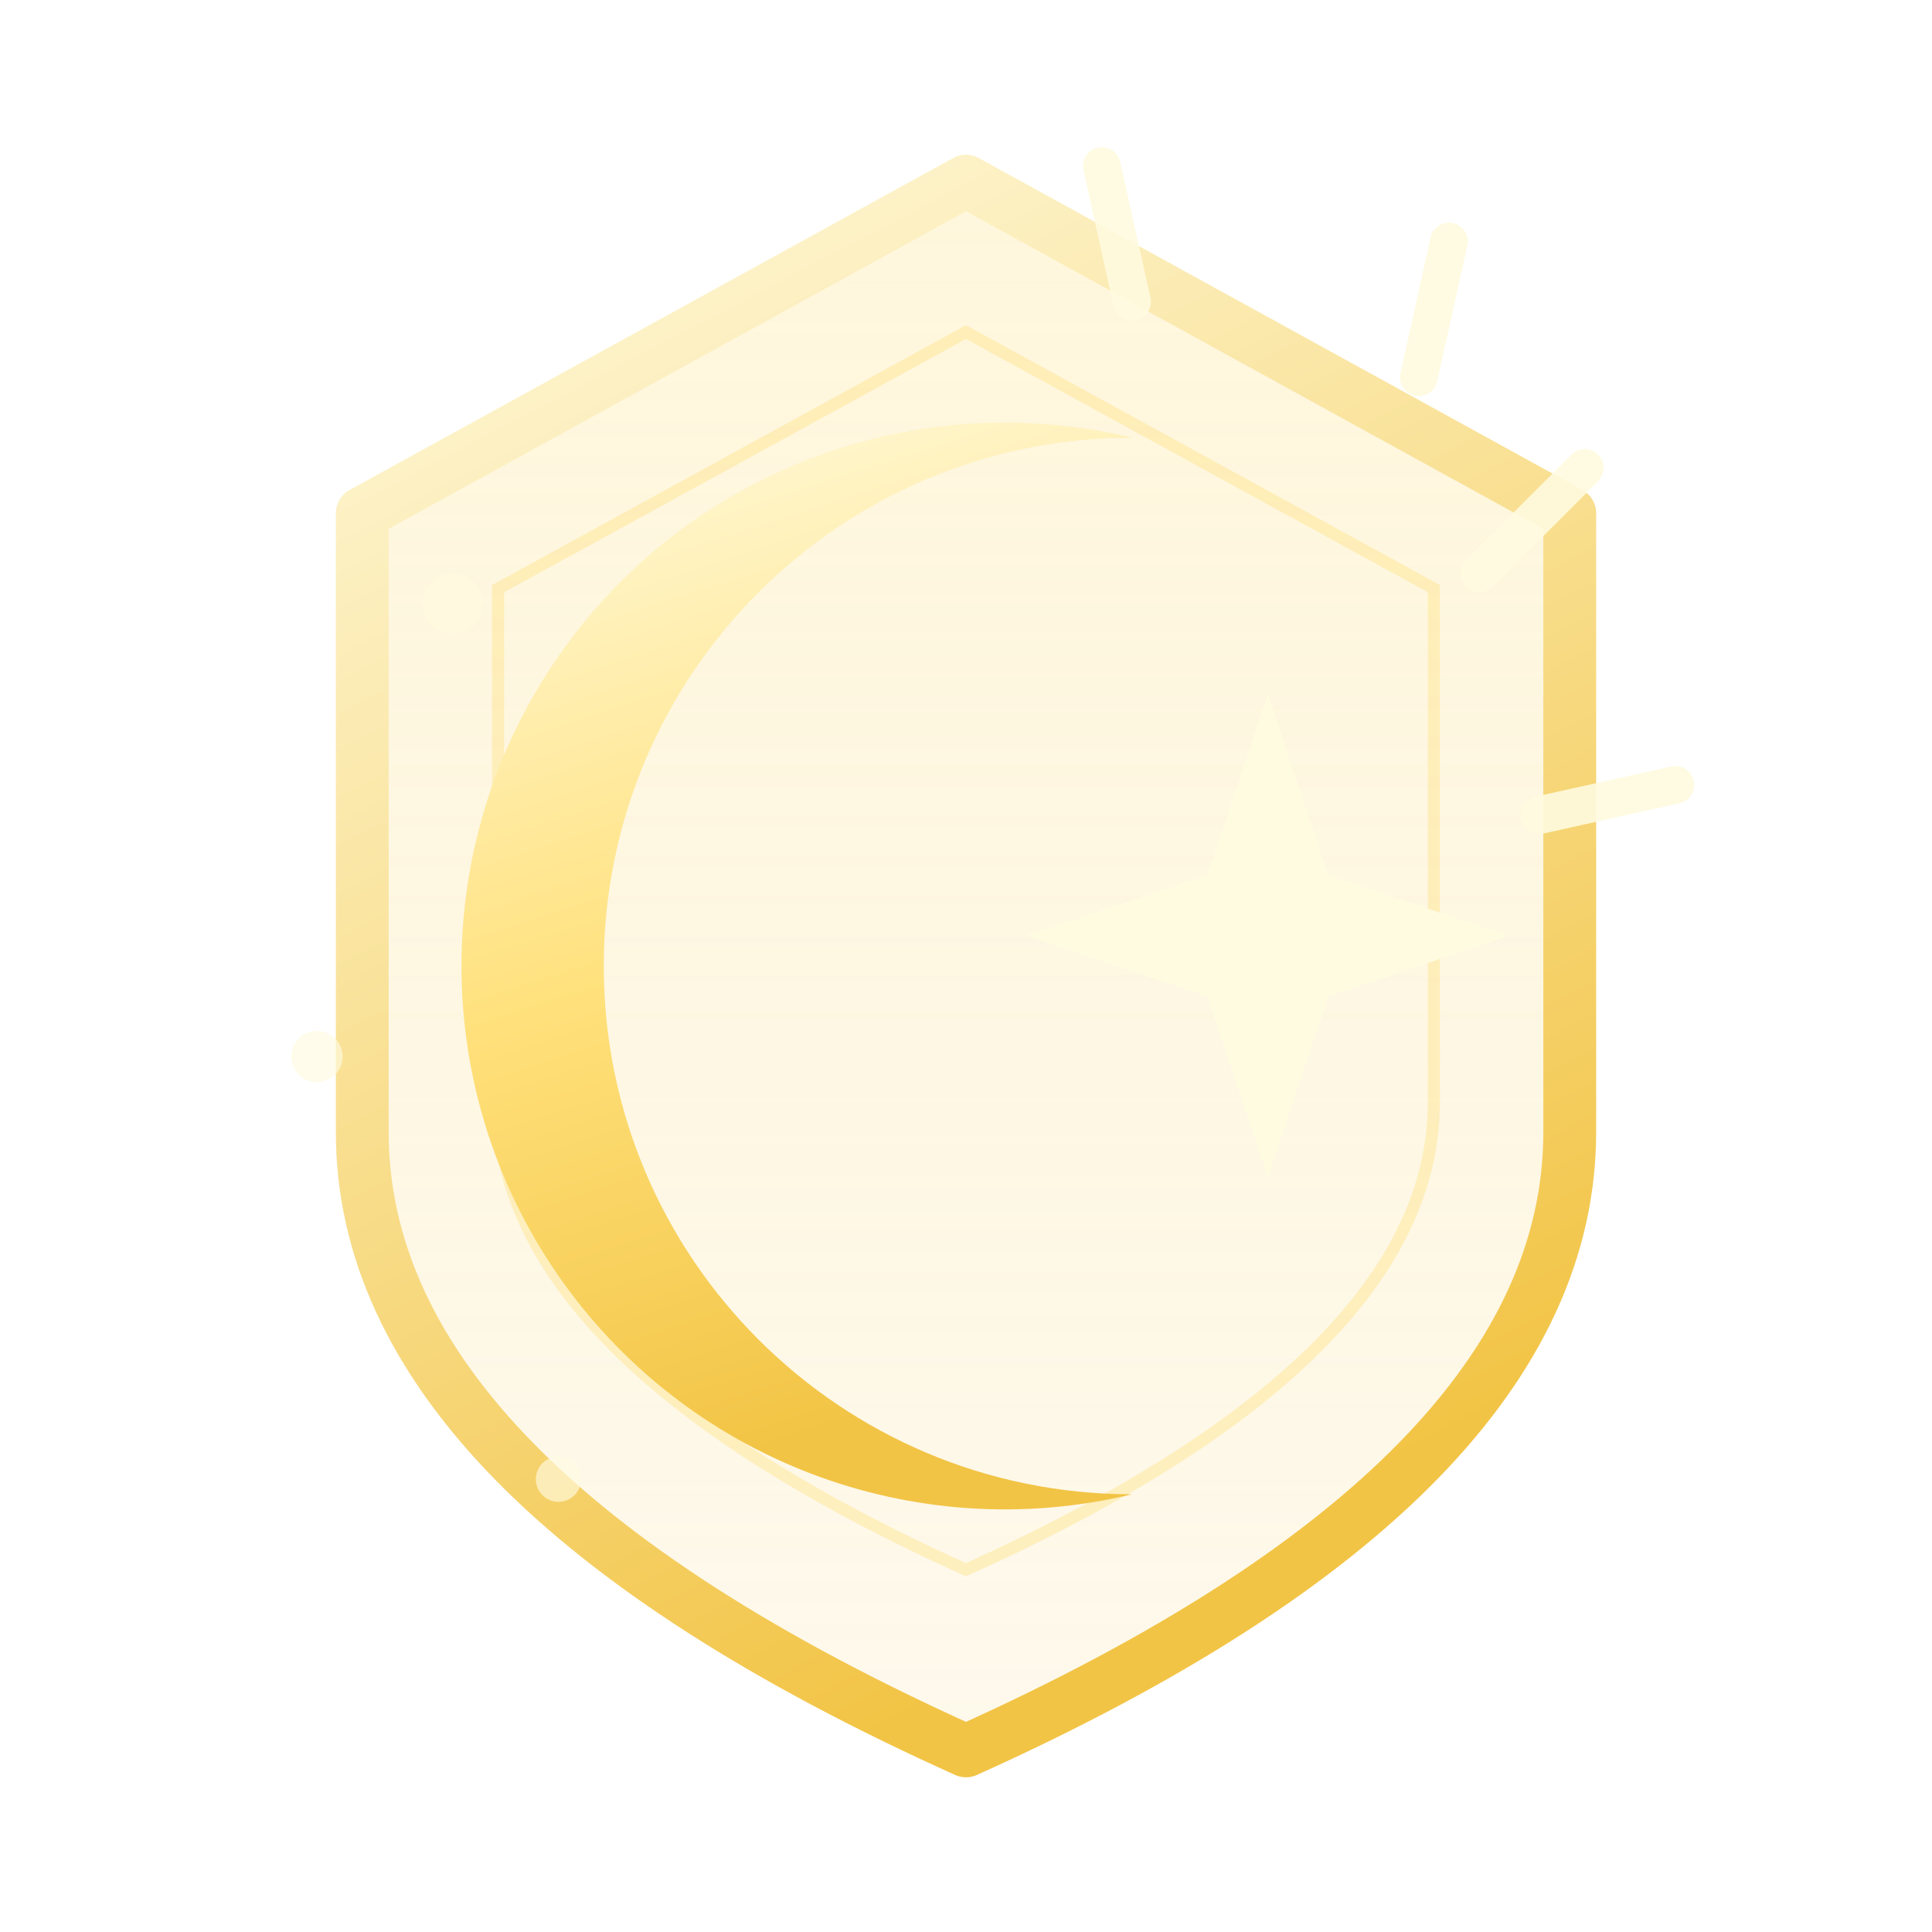
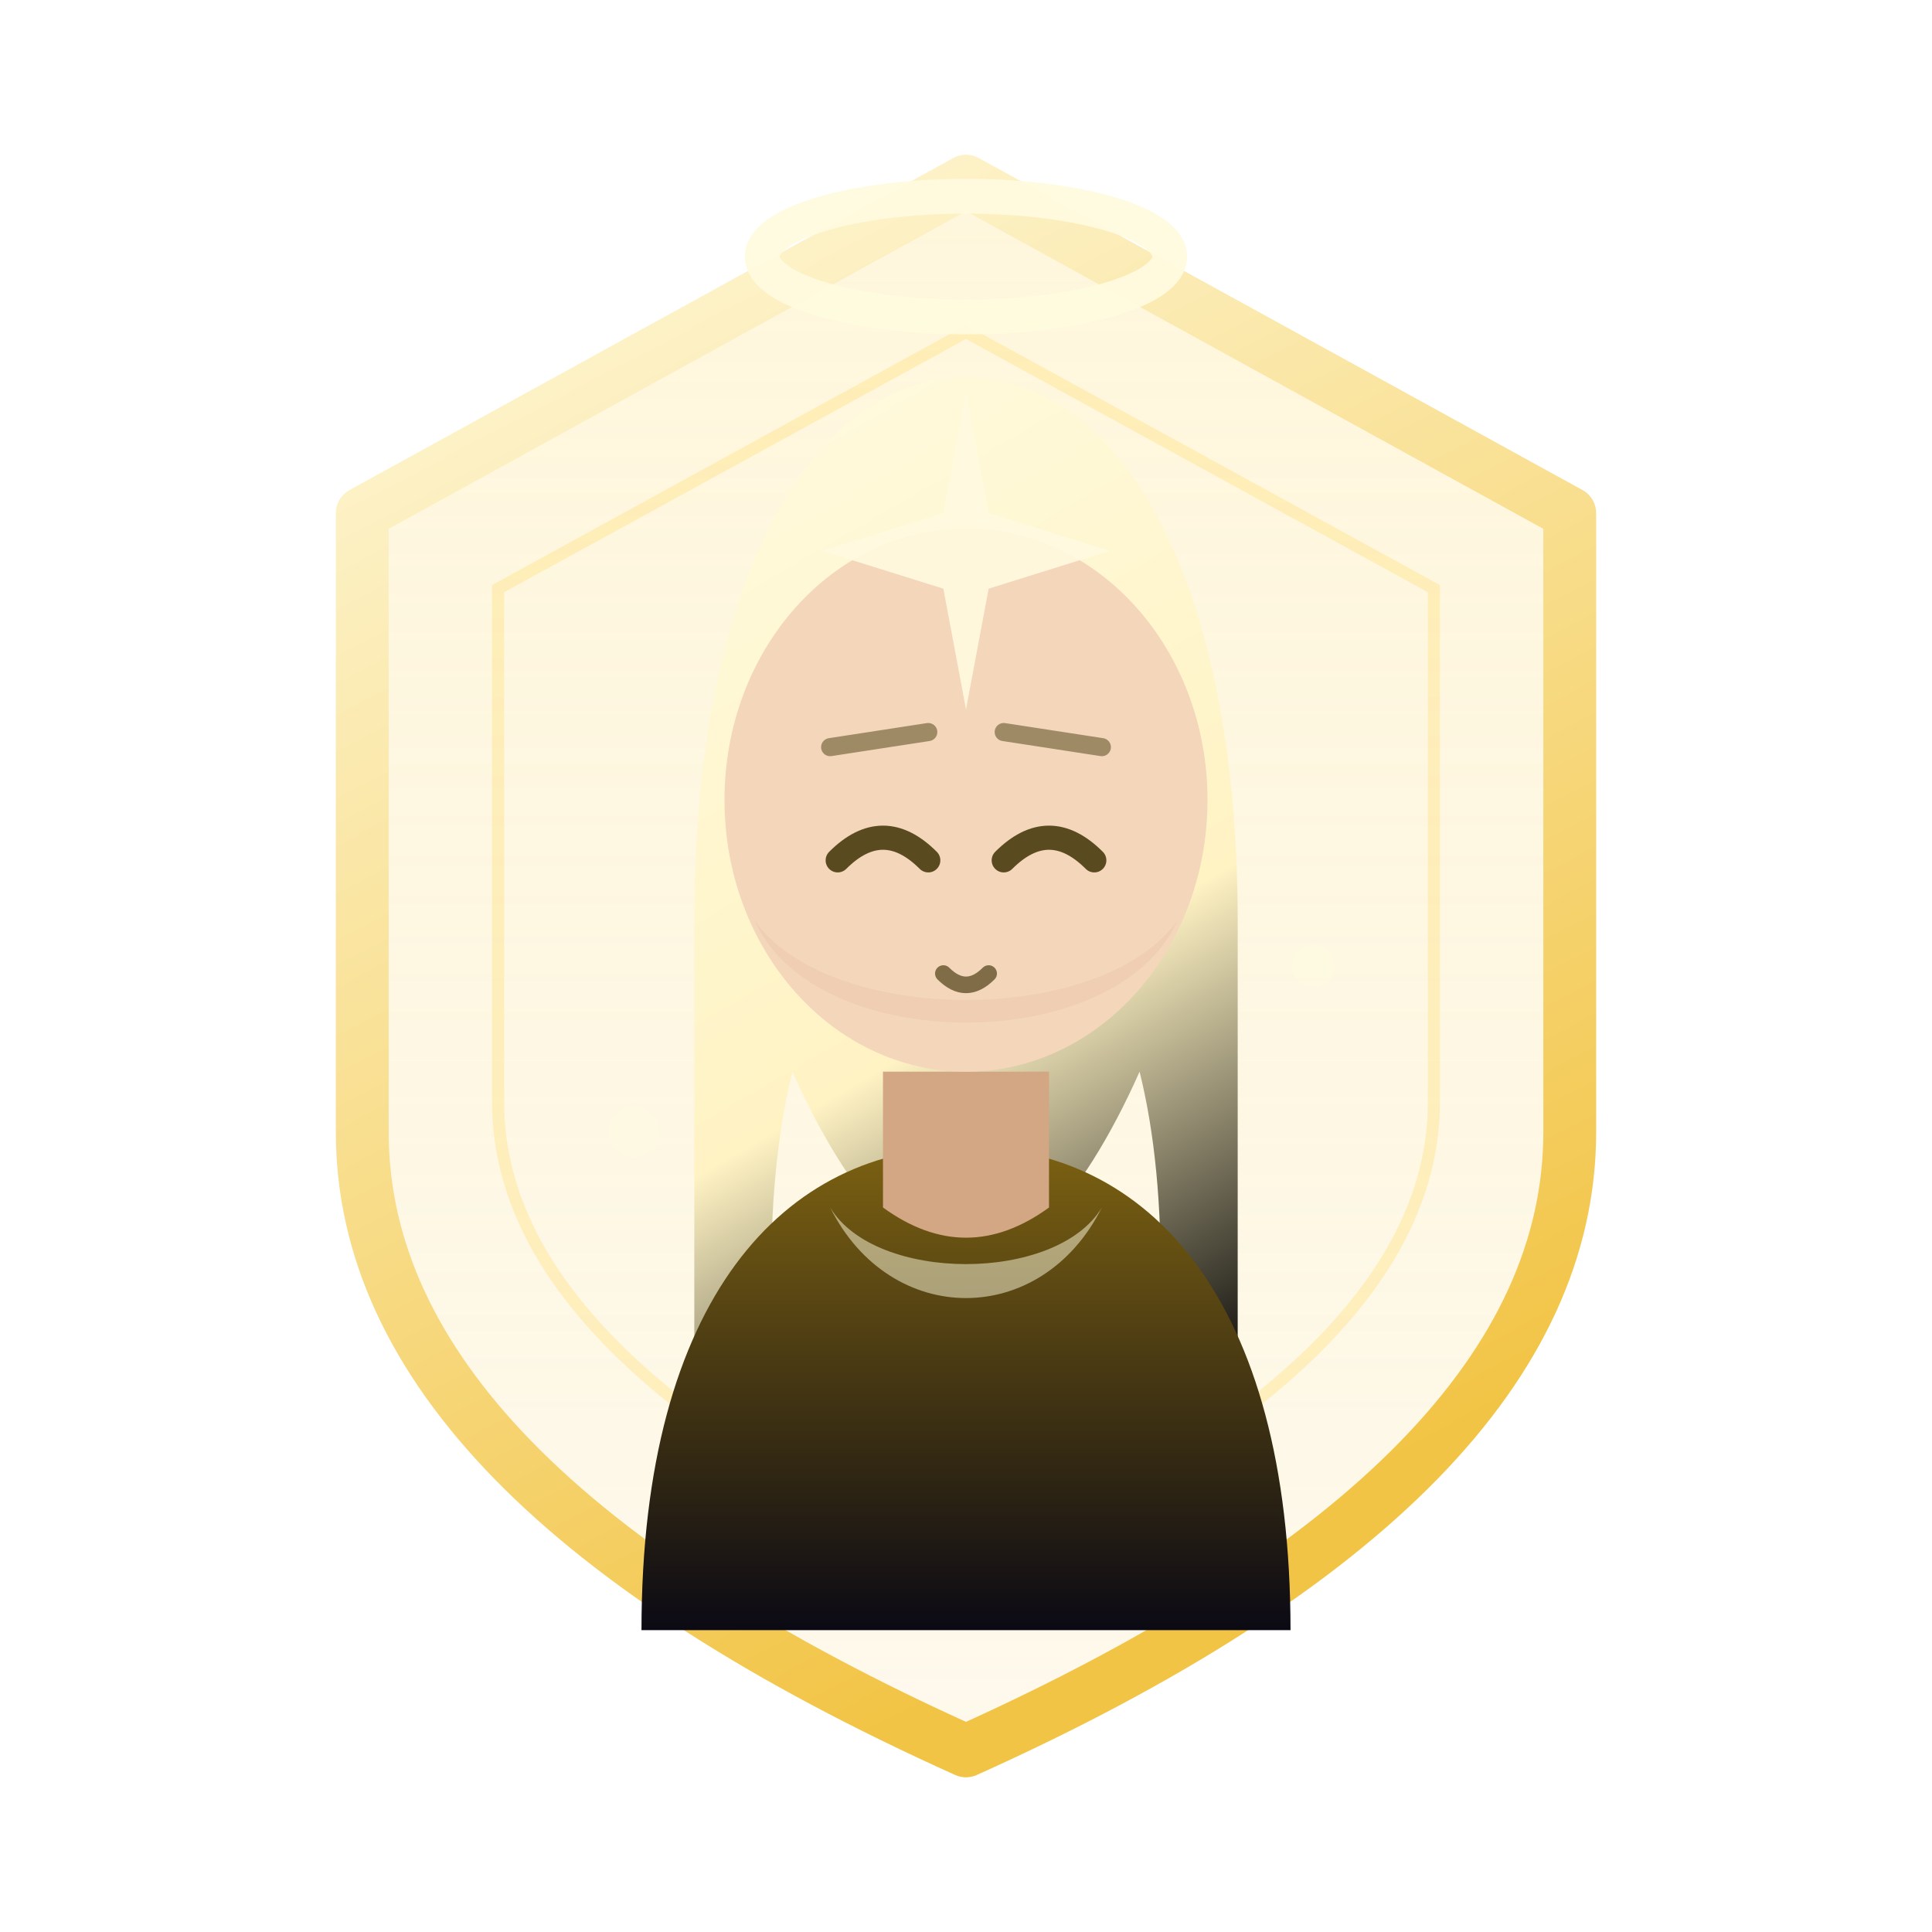
<svg xmlns="http://www.w3.org/2000/svg" viewBox="0 0 256 256" width="256" height="256">
  <defs>
    <linearGradient id="st" x1="0" y1="0" x2="0.4" y2="1">
      <stop offset="0" stop-color="#fffbe0" />
      <stop offset="1" stop-color="#f2c445" />
    </linearGradient>
-     <linearGradient id="fg" x1="0" y1="0" x2="0.2" y2="1">
+     <linearGradient id="hair" x1="0" y1="0" x2="0.25" y2="1">
      <stop offset="0" stop-color="#fffbe0" />
-       <stop offset="0.55" stop-color="#ffe07a" />
-       <stop offset="1" stop-color="#f2c445" />
+       <stop offset="0.6" stop-color="#fff3c4" />
+       <stop offset="1" stop-color="#fff3c4D" />
+     </linearGradient>
+     <linearGradient id="arm" x1="0" y1="0" x2="0" y2="1">
+       <stop offset="0" stop-color="#7c6112" />
+       <stop offset="1" stop-color="#0b0a14" />
    </linearGradient>
    <linearGradient id="bg" x1="0" y1="0" x2="0" y2="1">
      <stop offset="0" stop-color="#ffe07a" stop-opacity=".26" />
      <stop offset="1" stop-color="#f2c445" stop-opacity=".10" />
    </linearGradient>
  </defs>
  <path d="M128 24 L208 68 L208 150 Q208 196 128 232 Q48 196 48 150 L48 68 Z" fill="url(#bg)" stroke="url(#st)" stroke-width="7" stroke-linejoin="round" />
  <path d="M128 44 L190 78 L190 146 Q190 180 128 208 Q66 180 66 146 L66 78 Z" fill="none" stroke="#ffe07a" stroke-width="1.6" opacity=".38" />
-   <g fill="url(#fg)">
-     <path d="M150 58 A72 72 0 1 0 150 198 A58 58 0 1 1 150 58 Z" />
+   <g fill="url(#hair)">
+     <path d="M92 216 L92 122 C92 76 108 50 128 50 C148 50 164 76 164 122 L164 216 L149 206 C155 182 155 158 151 142 C143 160 134 168 128 168 C122 168 113 160 105 142 C101 158 101 182 107 206 Z" />
  </g>
-   <g fill="#fffbe0">
-     <path d="M168 92 L176 116 L200 124 L176 132 L168 156 L160 132 L136 124 L160 116 Z" />
+   <path d="M85 216 C85 172 104 152 128 152 C152 152 171 172 171 216 Z" fill="url(#arm)" />
+   <path d="M110 160 C118 176 138 176 146 160 C140 170 116 170 110 160 Z" fill="#fffbe0" opacity=".5" />
+   <path d="M117 142 L139 142 L139 160 Q128 168 117 160 Z" fill="#d3a684" />
+   <ellipse cx="128" cy="106" rx="32" ry="36" fill="#f4d6bb" />
+   <path d="M100 122 C108 140 148 140 156 122 C146 136 110 136 100 122 Z" fill="#d3a684" opacity=".16" />
+   <g fill="none" stroke="#fffbe0" stroke-width="4.6" opacity=".95">
+     <ellipse cx="128" cy="34" rx="27" ry="8" />
  </g>
-   <g stroke="#fffbe0" stroke-width="5" stroke-linecap="round" opacity=".9">
-     <path d="M196 76 L210 62" />
-     <path d="M204 108 L222 104" />
-     <path d="M188 50 L192 32" />
-     <path d="M150 40 L146 22" />
+   <g fill="#fffbe0" opacity=".9">
+     <path d="M128 52 L131 68 L147 73 L131 78 L128 94 L125 78 L109 73 L125 68 Z" />
  </g>
-   <g fill="#fffbe0" opacity=".65">
-     <circle cx="60" cy="80" r="4" />
-     <circle cx="74" cy="196" r="3" />
-     <circle cx="42" cy="140" r="3.4" />
+   <path d="M110 99 L123 97" stroke="#5a4a20" stroke-width="2.4" stroke-linecap="round" opacity=".55" />
+   <path d="M146 99 L133 97" stroke="#5a4a20" stroke-width="2.4" stroke-linecap="round" opacity=".55" />
+   <path d="M111 114 Q117 108 123 114" fill="none" stroke="#5a4a20" stroke-width="3.2" stroke-linecap="round" />
+   <path d="M133 114 Q139 108 145 114" fill="none" stroke="#5a4a20" stroke-width="3.2" stroke-linecap="round" />
+   <path d="M125 129 Q128 132 131 129" fill="none" stroke="#5a4a20" stroke-width="2.2" stroke-linecap="round" opacity=".75" />
+   <g fill="#fffbe0" opacity=".45">
+     <circle cx="84" cy="150" r="3.4" />
+     <circle cx="174" cy="128" r="2.8" />
  </g>
</svg>
